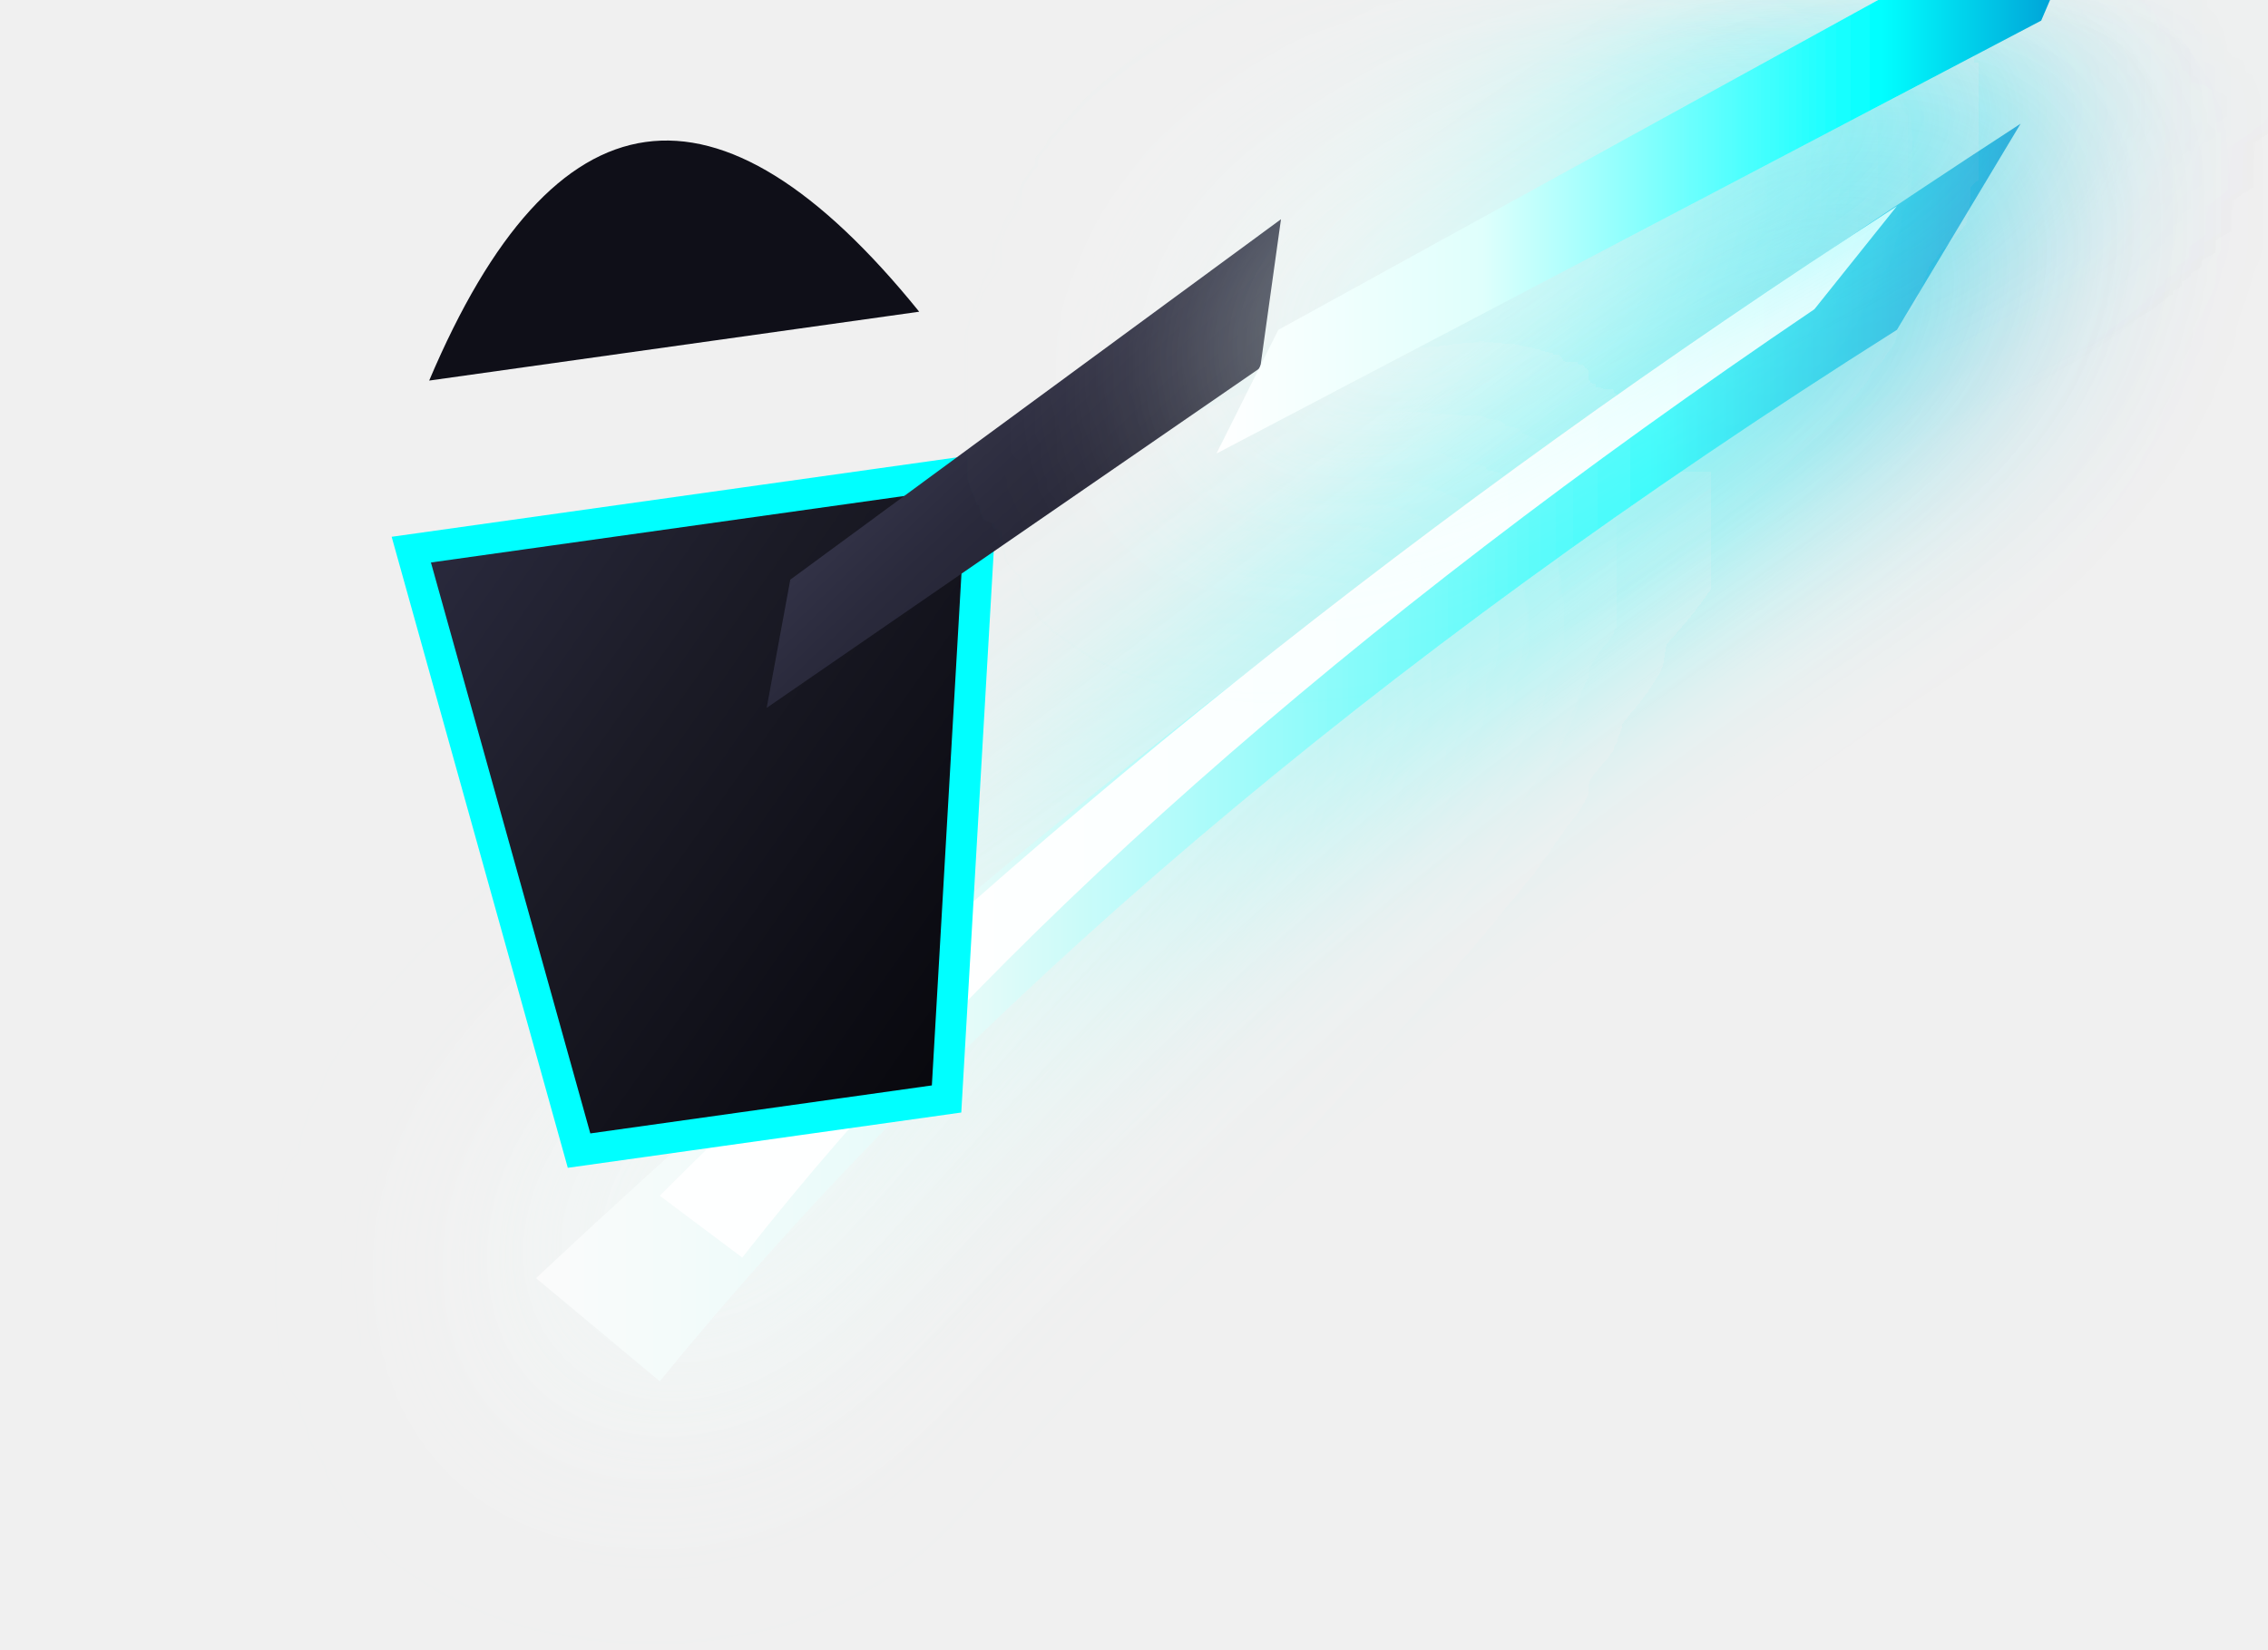
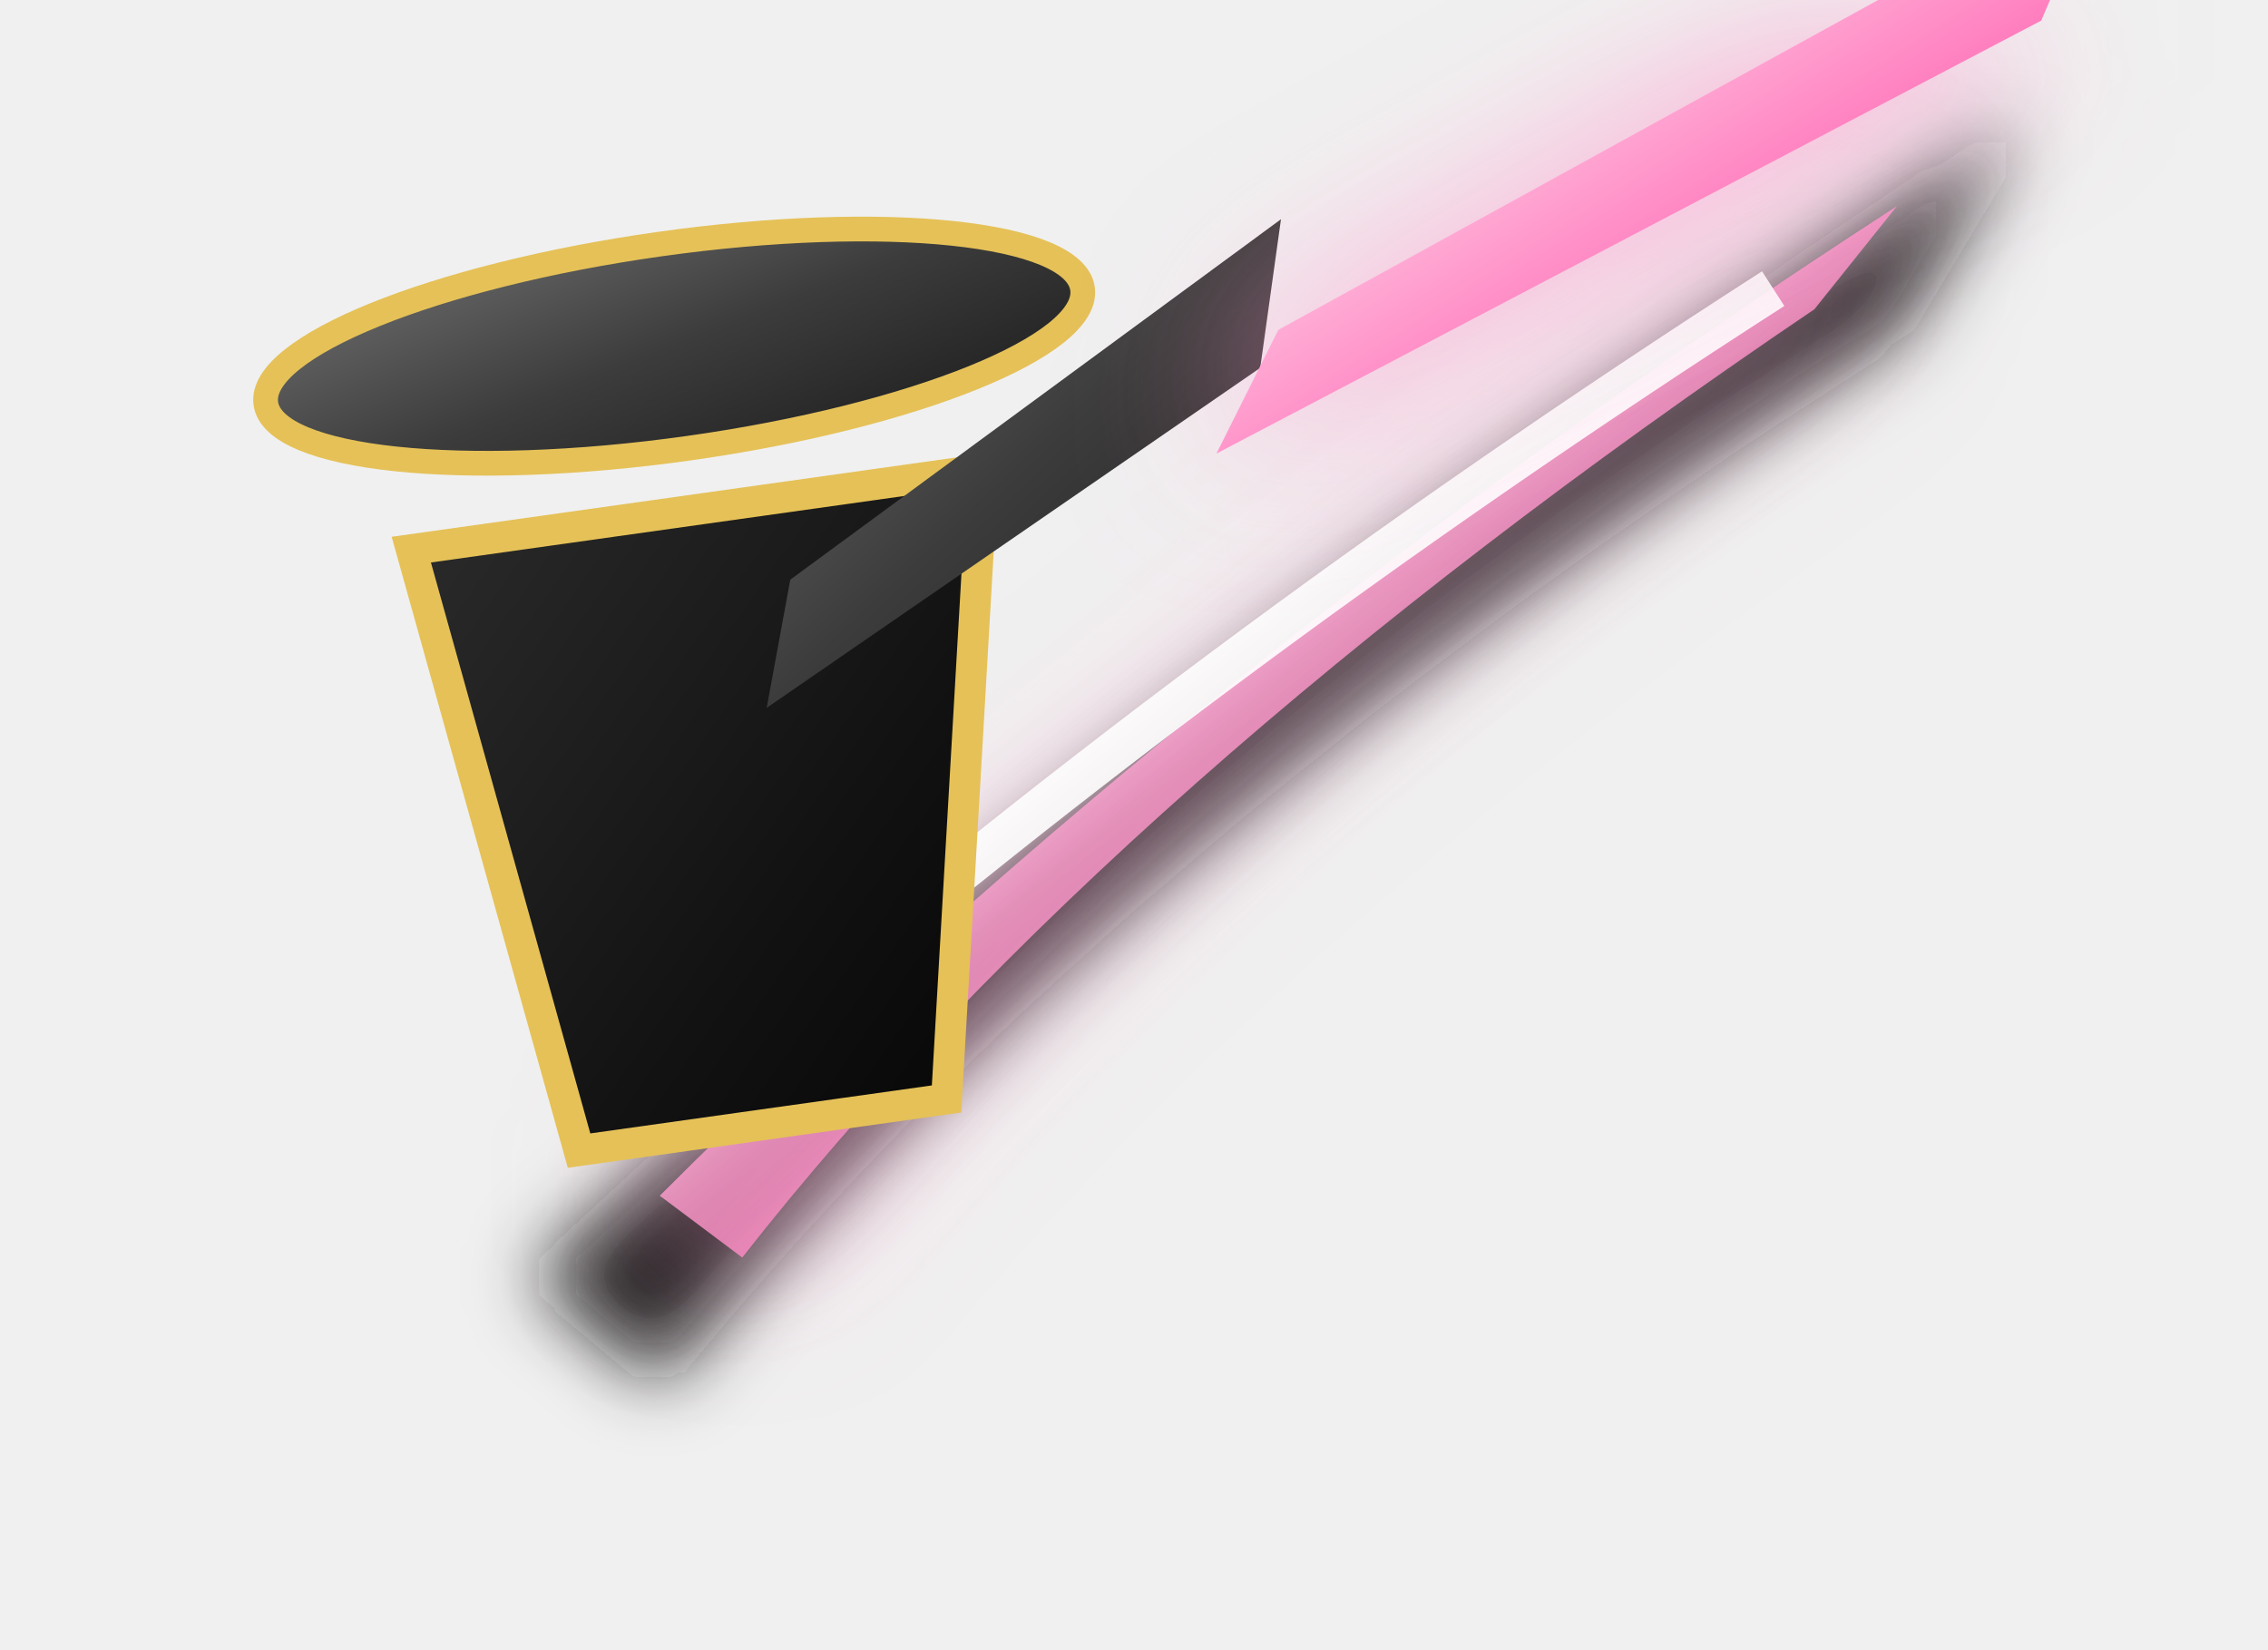
<svg xmlns="http://www.w3.org/2000/svg" viewBox="0 0 110 80" width="110" height="80">
  <defs>
-     <filter id="cyanGlow" x="-50%" y="-50%" width="200%" height="200%">
-       <feGaussianBlur stdDeviation="3" result="blur" />
+     <filter id="goldGlow" x="-50%" y="-50%" width="200%" height="200%">
+       <feGaussianBlur stdDeviation="4.5" result="blur" />
      <feMerge>
        <feMergeNode in="blur" />
        <feMergeNode in="SourceGraphic" />
      </feMerge>
    </filter>
-     <filter id="heavyCyanGlow" x="-80%" y="-80%" width="260%" height="260%">
-       <feGaussianBlur stdDeviation="6" result="blur1" />
-       <feGaussianBlur stdDeviation="2" result="blur2" />
+     <filter id="heavyGoldGlow" x="-80%" y="-80%" width="260%" height="260%">
+       <feGaussianBlur stdDeviation="7" result="blur1" />
+       <feGaussianBlur stdDeviation="2.5" result="blur2" />
      <feMerge>
        <feMergeNode in="blur1" />
        <feMergeNode in="blur2" />
        <feMergeNode in="SourceGraphic" />
      </feMerge>
    </filter>
-     <filter id="pinkGlow" x="-50%" y="-50%" width="200%" height="200%">
+     <filter id="sakuraGlow" x="-50%" y="-50%" width="200%" height="200%">
+       <feGaussianBlur stdDeviation="4" result="blur" />
+       <feMerge>
+         <feMergeNode in="blur" />
+         <feMergeNode in="SourceGraphic" />
+       </feMerge>
+     </filter>
+     <filter id="inkMisty" x="-30%" y="-30%" width="160%" height="160%">
+       <feGaussianBlur stdDeviation="1.8" />
+     </filter>
+     <filter id="redGlow" x="-40%" y="-40%" width="180%" height="180%">
      <feGaussianBlur stdDeviation="3.5" result="blur" />
      <feMerge>
        <feMergeNode in="blur" />
        <feMergeNode in="SourceGraphic" />
      </feMerge>
    </filter>
-     <filter id="greenGlow" x="-50%" y="-50%" width="200%" height="200%">
-       <feGaussianBlur stdDeviation="3" result="blur" />
-       <feMerge>
-         <feMergeNode in="blur" />
-         <feMergeNode in="SourceGraphic" />
-       </feMerge>
-     </filter>
-     <filter id="orangeGlow" x="-50%" y="-50%" width="200%" height="200%">
-       <feGaussianBlur stdDeviation="4.5" result="blur" />
-       <feMerge>
-         <feMergeNode in="blur" />
-         <feMergeNode in="SourceGraphic" />
-       </feMerge>
-     </filter>
-     <linearGradient id="cyberMetal" x1="0%" y1="0%" x2="100%" y2="100%">
-       <stop offset="0%" stop-color="#2a2a3e" />
-       <stop offset="35%" stop-color="#1b1b26" />
-       <stop offset="70%" stop-color="#0e0e16" />
-       <stop offset="100%" stop-color="#050508" />
+     <linearGradient id="inkWashGrad" x1="0%" y1="0%" x2="100%" y2="100%">
+       <stop offset="0%" stop-color="#2a2a2a" />
+       <stop offset="60%" stop-color="#121212" />
+       <stop offset="100%" stop-color="#050505" />
    </linearGradient>
-     <linearGradient id="cyberMetalLight" x1="0%" y1="0%" x2="100%" y2="100%">
-       <stop offset="0%" stop-color="#4e4e6a" />
-       <stop offset="50%" stop-color="#2a2a3c" />
-       <stop offset="100%" stop-color="#14141e" />
+     <linearGradient id="inkWashLight" x1="0%" y1="0%" x2="100%" y2="100%">
+       <stop offset="0%" stop-color="#6e6e6e" />
+       <stop offset="50%" stop-color="#3c3c3c" />
+       <stop offset="100%" stop-color="#1c1c1c" />
    </linearGradient>
-     <linearGradient id="ninjaBlade" x1="0%" y1="0%" x2="100%" y2="0%">
+     <linearGradient id="spiritGold" x1="0%" y1="0%" x2="100%" y2="0%">
      <stop offset="0%" stop-color="#ffffff" />
-       <stop offset="30%" stop-color="#dffffc" />
-       <stop offset="75%" stop-color="#00ffff" />
-       <stop offset="100%" stop-color="#0088cc" />
+       <stop offset="35%" stop-color="#ffe680" />
+       <stop offset="75%" stop-color="#e5c158" />
+       <stop offset="100%" stop-color="#b8860b" />
    </linearGradient>
-     <linearGradient id="cyberScarf" x1="0%" y1="0%" x2="100%" y2="100%">
-       <stop offset="0%" stop-color="#ff0055" />
-       <stop offset="45%" stop-color="#ff3300" />
-       <stop offset="90%" stop-color="#ffcc00" />
+     <linearGradient id="sacredMaple" x1="0%" y1="0%" x2="100%" y2="100%">
+       <stop offset="0%" stop-color="#ff2200" />
+       <stop offset="50%" stop-color="#d43f00" />
+       <stop offset="100%" stop-color="#800000" />
    </linearGradient>
-     <linearGradient id="plasmaBlue" x1="0%" y1="0%" x2="100%" y2="100%">
+     <linearGradient id="sakuraBlade" x1="0%" y1="0%" x2="100%" y2="100%">
      <stop offset="0%" stop-color="#ffffff" />
-       <stop offset="50%" stop-color="#00ffff" />
-       <stop offset="100%" stop-color="#0033aa" />
+       <stop offset="40%" stop-color="#ffb3d9" />
+       <stop offset="85%" stop-color="#ff3399" />
+       <stop offset="100%" stop-color="#cc0066" />
    </linearGradient>
-     <linearGradient id="heavyAxe" x1="0%" y1="0%" x2="100%" y2="100%">
+     <linearGradient id="crimsonGaze" x1="0%" y1="0%" x2="100%" y2="100%">
      <stop offset="0%" stop-color="#ff3333" />
-       <stop offset="50%" stop-color="#ff7700" />
+       <stop offset="60%" stop-color="#aa0000" />
      <stop offset="100%" stop-color="#550000" />
    </linearGradient>
-     <linearGradient id="ninjaGreen" x1="0%" y1="0%" x2="100%" y2="100%">
-       <stop offset="0%" stop-color="#00ffcc" />
-       <stop offset="60%" stop-color="#00ff55" />
-       <stop offset="100%" stop-color="#003311" />
-     </linearGradient>
  </defs>
-   <path d="M 26 62 Q 58 32 98 6 L 92 16 Q 54 40 32 67 Z" fill="url(#ninjaBlade)" filter="url(#heavyCyanGlow)" opacity="0.75" />
-   <path d="M 32 58 Q 58 32 92 10 L 88 15 Q 54 38 36 61 Z" fill="#ffffff" opacity="0.95" />
+   <path d="M 26 62 Q 58 32 98 6 L 92 16 Q 54 40 32 67 Z" fill="url(#inkWashGrad)" filter="url(#inkMisty)" opacity="0.95" />
+   <path d="M 32 58 Q 58 32 92 10 L 88 15 Q 54 38 36 61 Z" fill="url(#sakuraBlade)" filter="url(#sakuraGlow)" opacity="0.85" />
+   <path d="M 35 52 Q 58 32 86 14" fill="none" stroke="#ffffff" stroke-width="2" opacity="0.9" />
  <g transform="rotate(-8 40 40)">
-     <path d="M 22 24 L 50 24 L 44 54 L 26 54 Z" fill="url(#cyberMetal)" stroke="#00ffff" stroke-width="1.5" />
-     <path d="M 24 16 Q 36 -4 48 16 Z" fill="#0f0f18" />
-     <path d="M 40 28 L 66 14 L 64 21 L 38 34 Z" fill="url(#cyberMetalLight)" />
+     <path d="M 22 24 L 50 24 L 44 54 L 26 54 Z" fill="url(#inkWashGrad)" stroke="#e5c158" stroke-width="1.5" />
+     <ellipse cx="36" cy="16" rx="20" ry="5" fill="url(#inkWashLight)" stroke="#e5c158" stroke-width="1.2" />
+     <path d="M 40 28 L 66 14 L 64 21 L 38 34 Z" fill="url(#inkWashLight)" />
  </g>
-   <path d="M 62 16 L 102 -6 L 99 1 L 59 22 Z" fill="url(#ninjaBlade)" filter="url(#heavyCyanGlow)" />
+   <path d="M 62 16 L 102 -6 L 99 1 L 59 22 Z" fill="url(#sakuraBlade)" filter="url(#sakuraGlow)" />
</svg>
